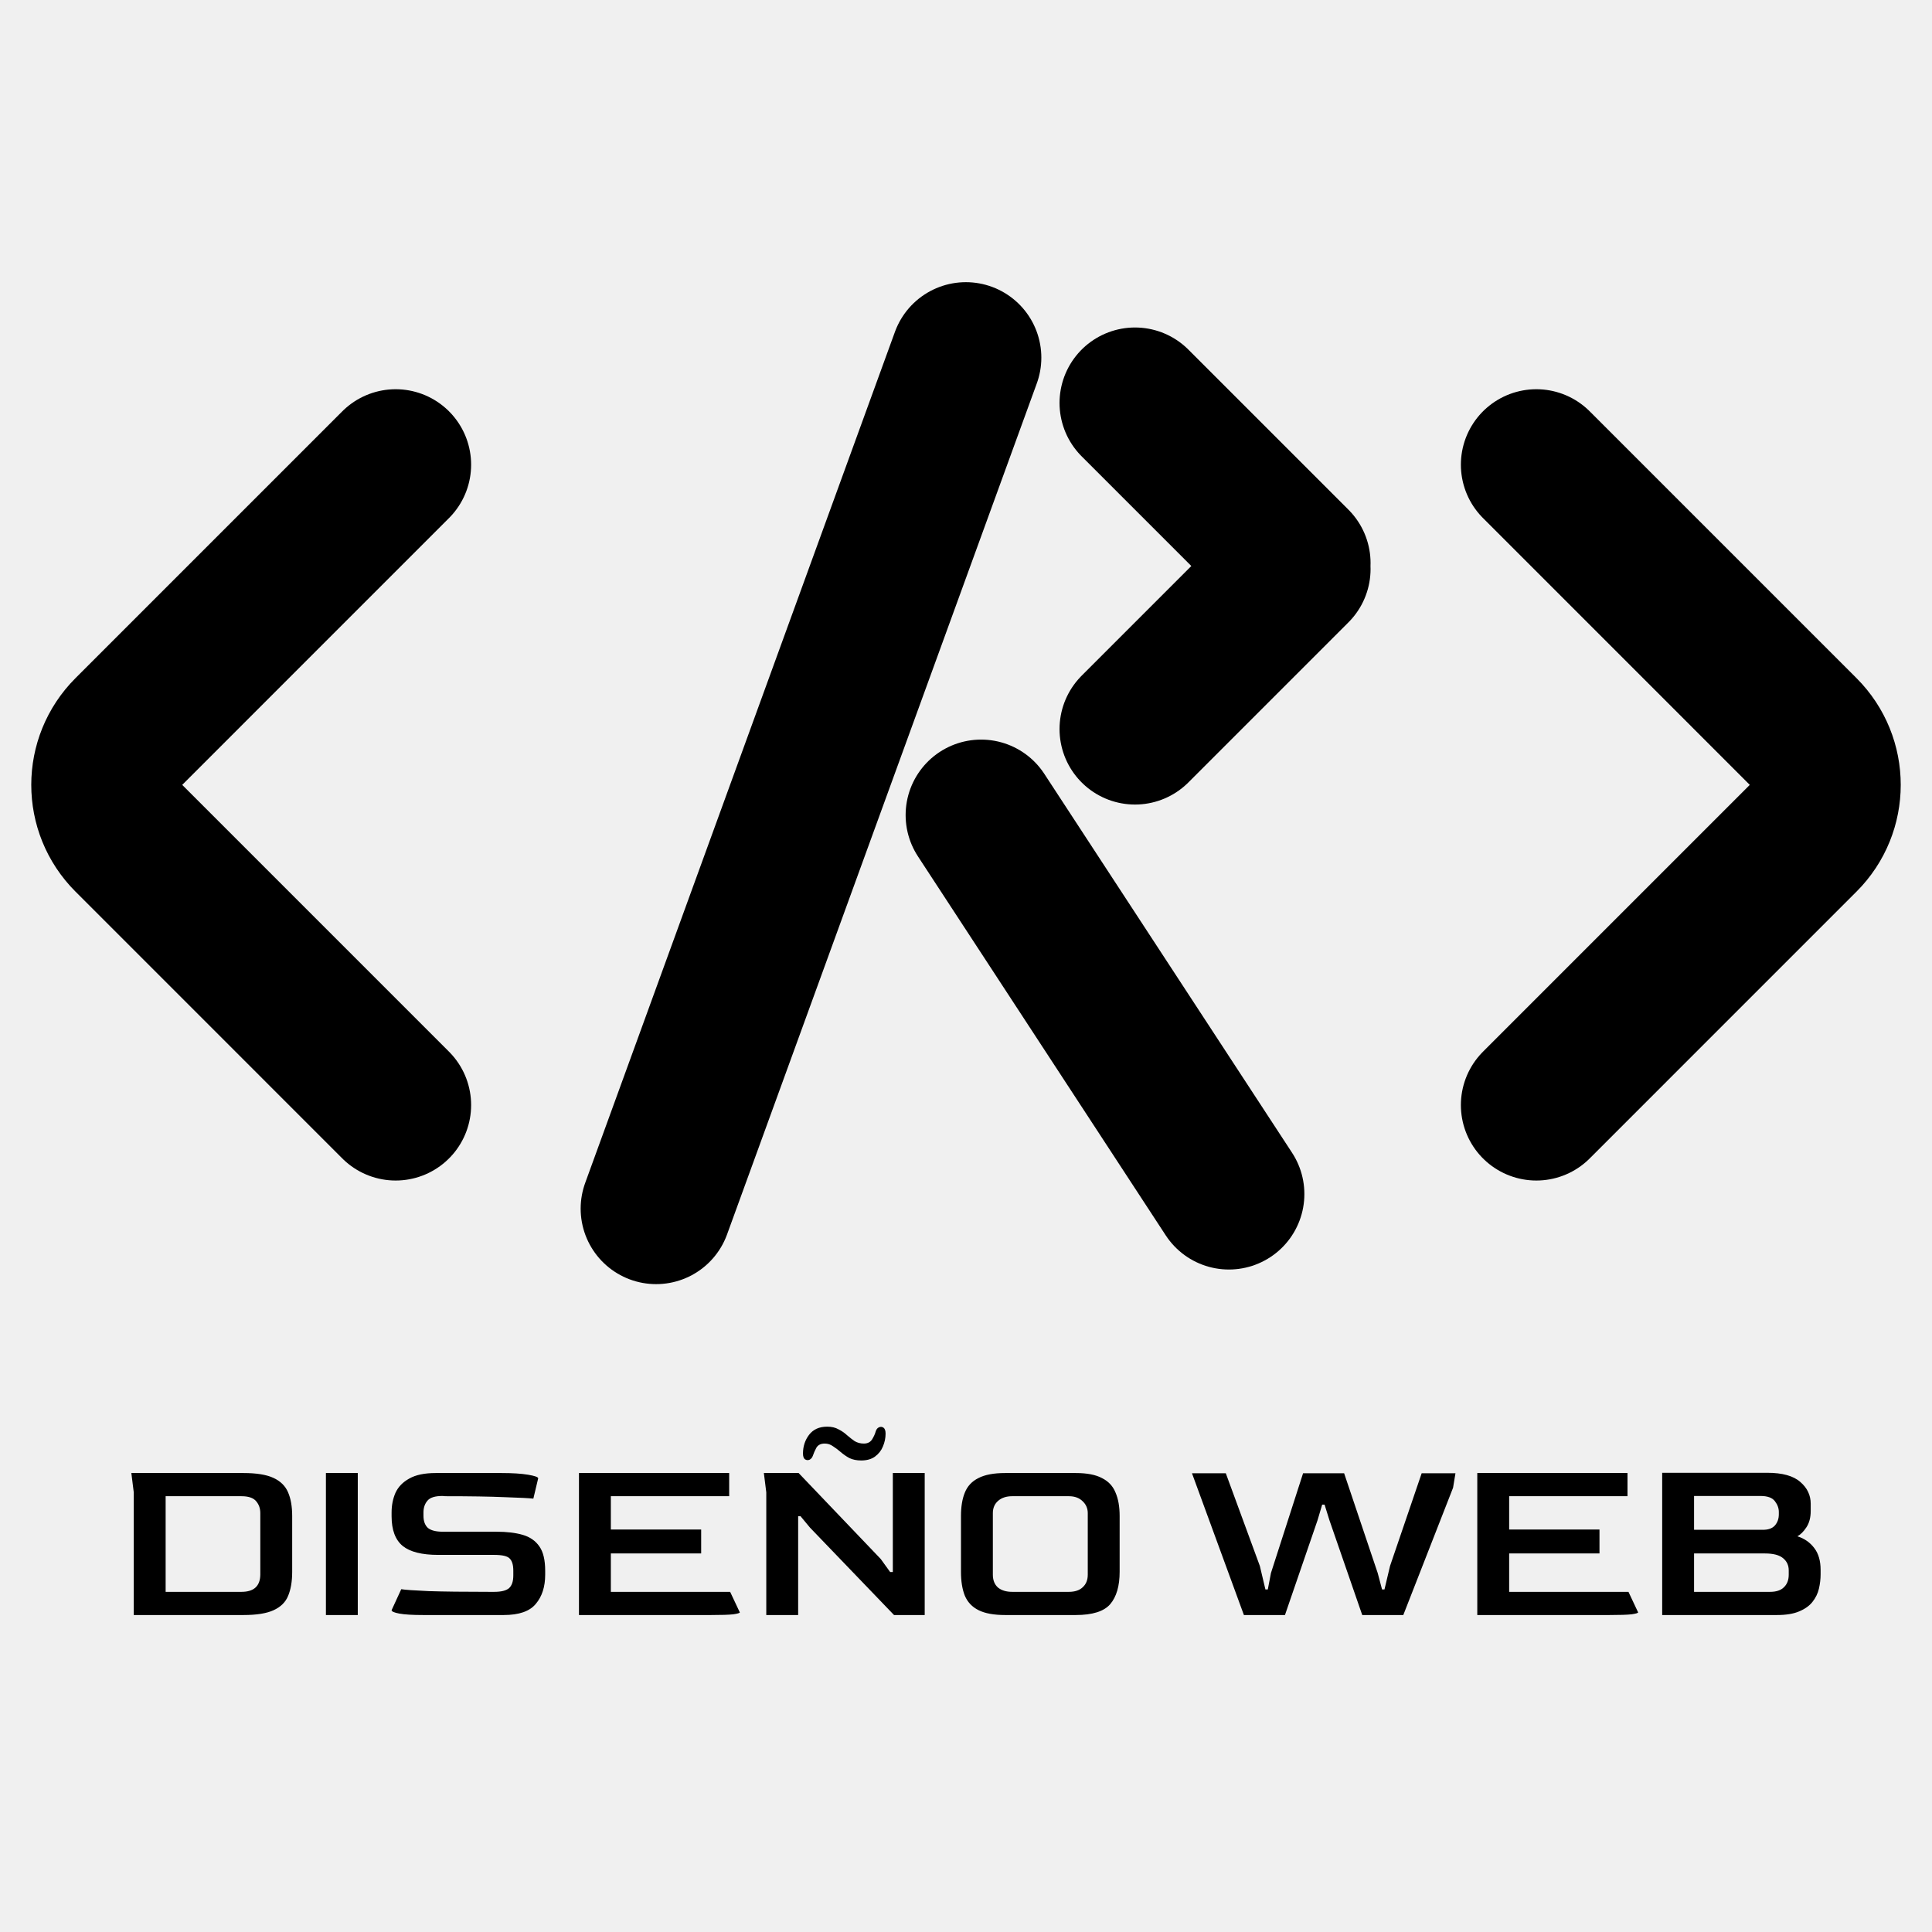
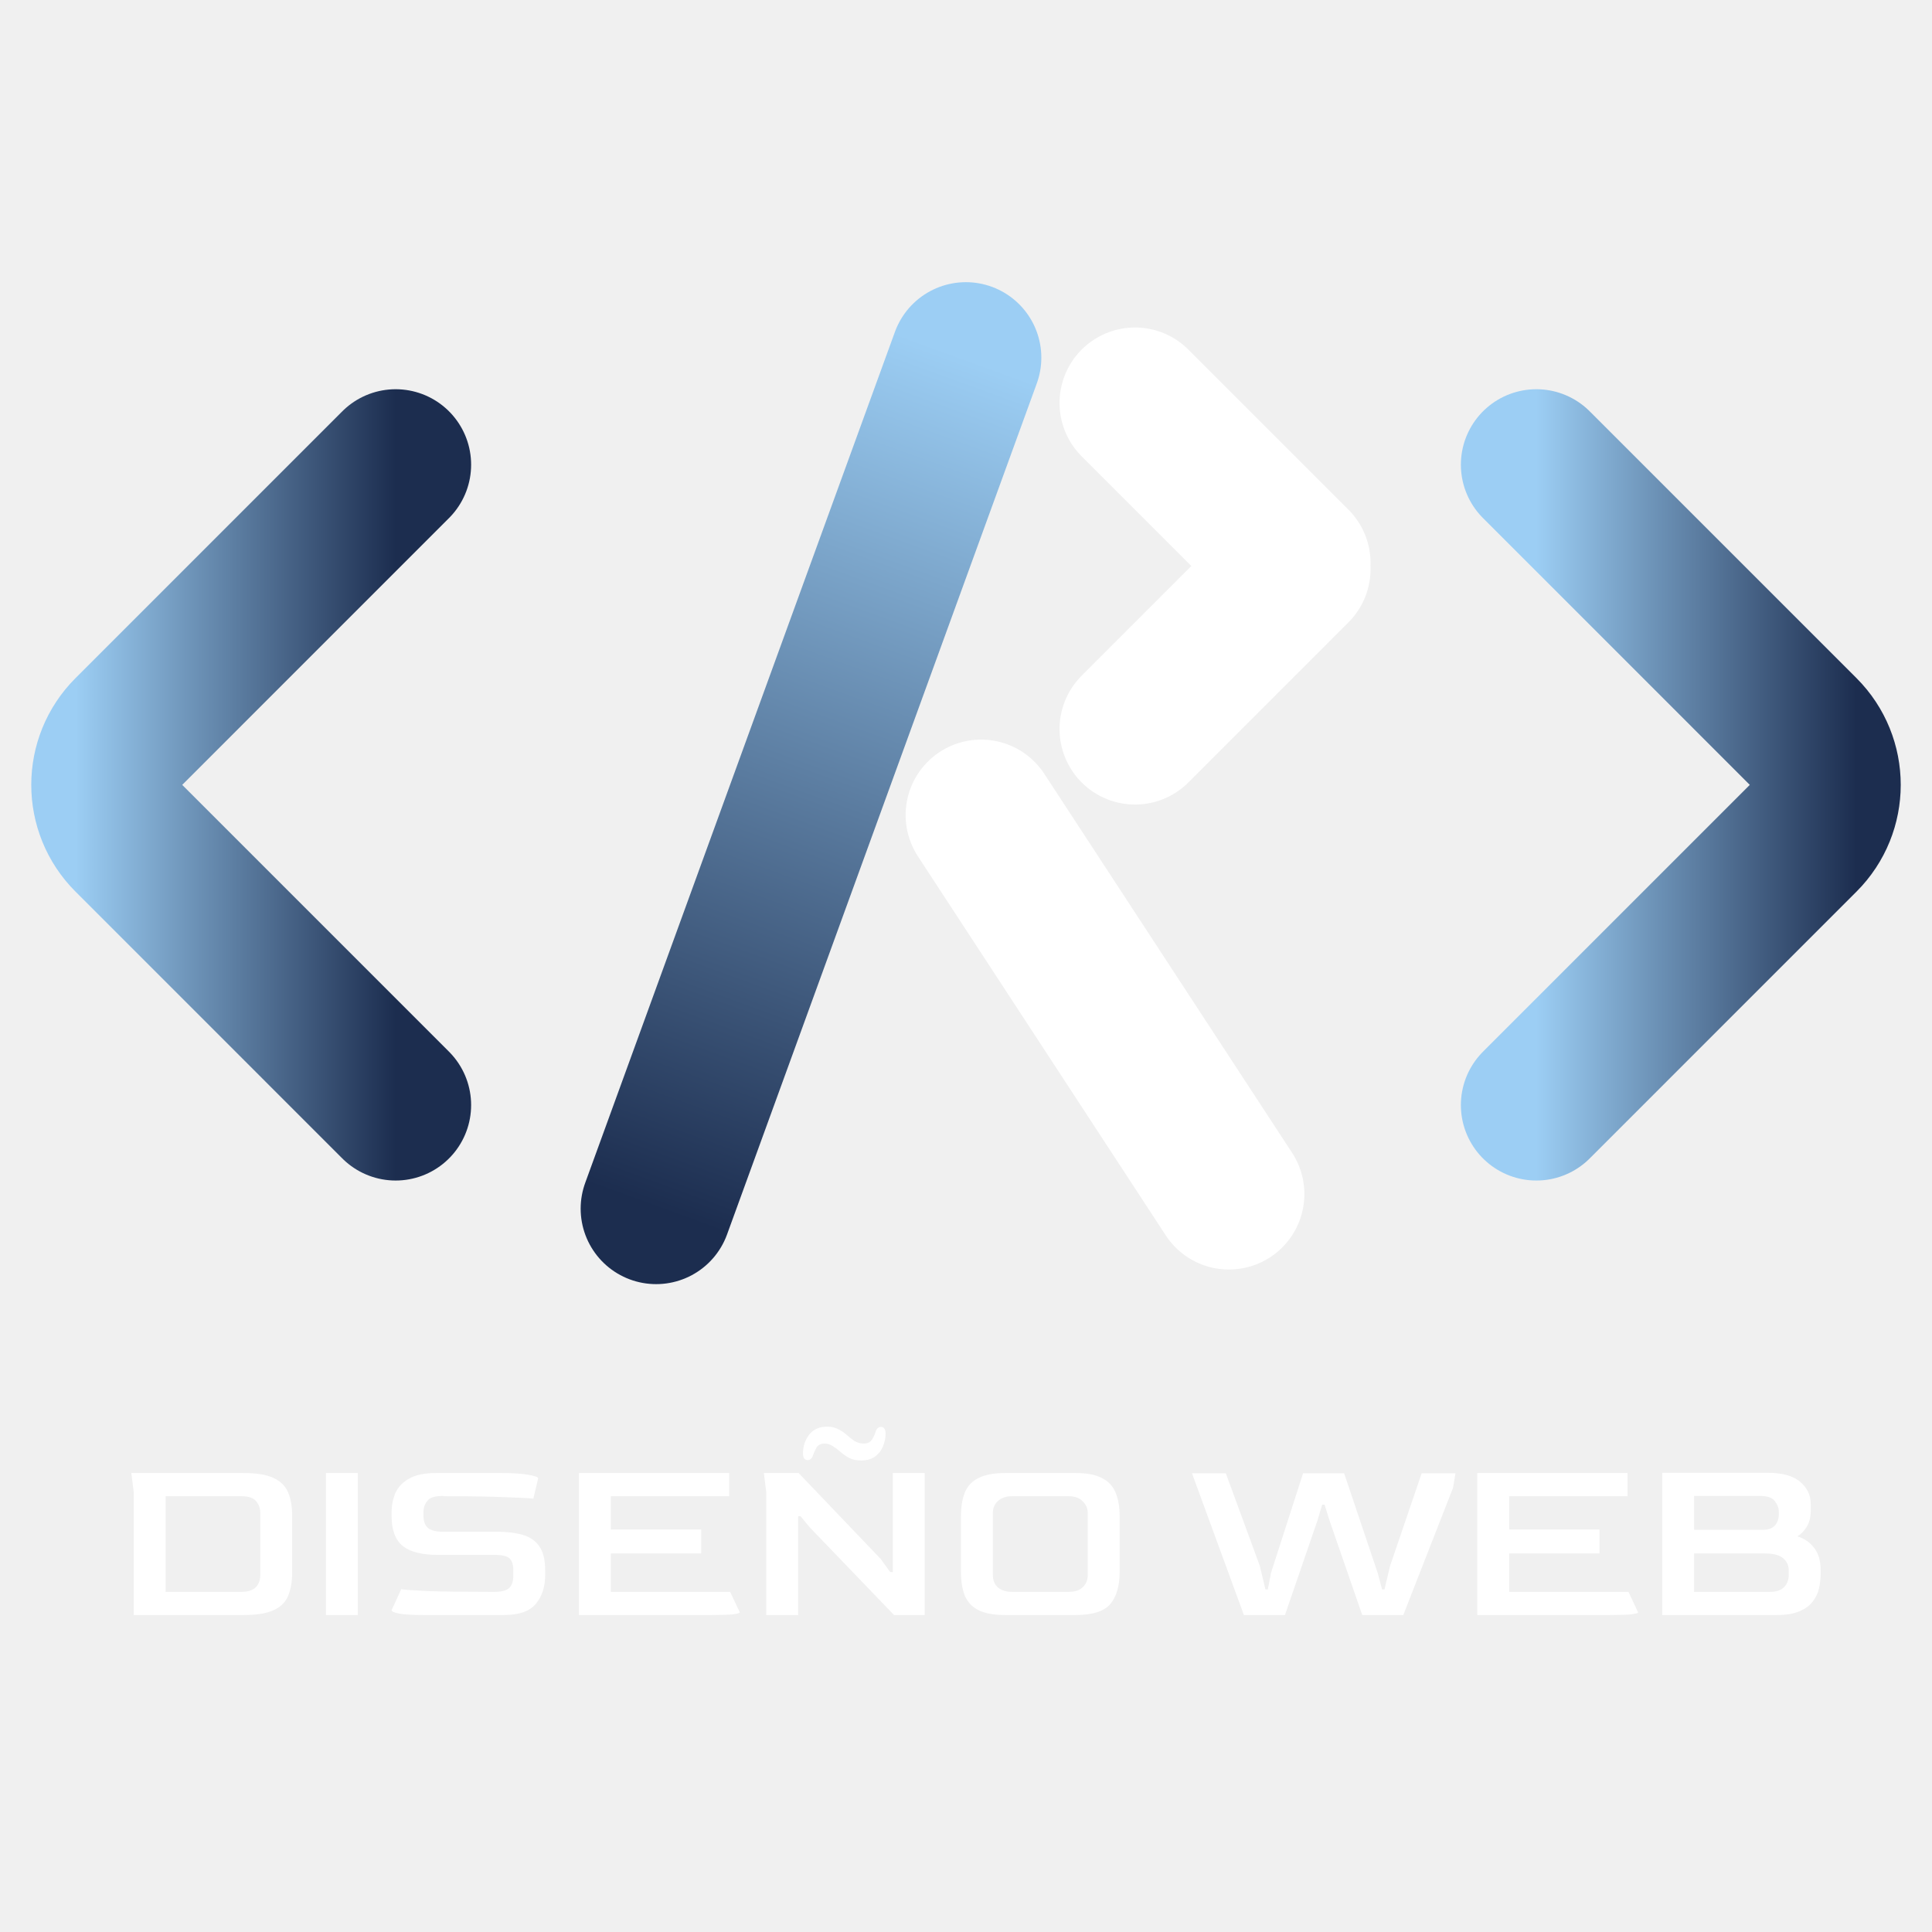
<svg xmlns="http://www.w3.org/2000/svg" width="128" height="128" viewBox="0 0 128 128" fill="none">
-   <path d="M26.213 30.787L8.536 48.465C6.583 50.417 6.583 53.583 8.536 55.535L26.213 73.213" stroke="black" stroke-width="10" stroke-linecap="round" />
-   <path d="M101.787 73.213L119.464 55.535C121.417 53.583 121.417 50.417 119.464 48.465L101.787 30.787" stroke="black" stroke-width="10" stroke-linecap="round" />
-   <path d="M63.991 23.695L43.47 80.077" stroke="black" stroke-width="10" stroke-linecap="round" />
-   <path d="M65 54L81.418 79.109" stroke="black" stroke-width="10" stroke-linecap="round" />
-   <path d="M75.197 26.697L85.803 37.303M75.197 48.303L85.803 37.697" stroke="black" stroke-width="10" stroke-linecap="round" />
-   <path d="M8.862 107V98.872L8.702 97.592H16.126C16.99 97.592 17.651 97.699 18.11 97.912C18.579 98.125 18.904 98.445 19.086 98.872C19.267 99.288 19.358 99.811 19.358 100.44V104.136C19.358 104.776 19.267 105.309 19.086 105.736C18.915 106.152 18.595 106.467 18.126 106.68C17.667 106.893 17 107 16.126 107H8.862ZM10.974 105.464H15.998C16.819 105.464 17.235 105.085 17.246 104.328V100.248C17.246 99.939 17.155 99.677 16.974 99.464C16.793 99.24 16.467 99.128 15.998 99.128H10.974V105.464ZM21.593 107V97.592H23.704V107H21.593ZM28.056 107C27.331 107 26.798 106.968 26.456 106.904C26.115 106.84 25.944 106.765 25.944 106.68L26.584 105.288C26.83 105.331 27.438 105.373 28.408 105.416C29.39 105.448 30.734 105.464 32.44 105.464H32.744C33.203 105.464 33.528 105.384 33.72 105.224C33.912 105.053 34.008 104.771 34.008 104.376V104.056C34.008 103.683 33.928 103.416 33.768 103.256C33.619 103.096 33.278 103.016 32.744 103.016H29.032C27.955 103.016 27.171 102.819 26.68 102.424C26.19 102.019 25.944 101.363 25.944 100.456V100.2C25.944 99.731 26.03 99.299 26.2 98.904C26.382 98.509 26.686 98.195 27.112 97.96C27.539 97.715 28.126 97.592 28.872 97.592H33.224C33.95 97.592 34.536 97.629 34.984 97.704C35.432 97.779 35.656 97.859 35.656 97.944L35.336 99.288C35.059 99.256 34.43 99.224 33.448 99.192C32.467 99.149 31.15 99.128 29.496 99.128L29.32 99.112C28.83 99.112 28.499 99.213 28.328 99.416C28.158 99.608 28.067 99.853 28.056 100.152V100.424C28.056 100.776 28.152 101.043 28.344 101.224C28.547 101.395 28.878 101.48 29.336 101.48H32.888C33.571 101.48 34.152 101.549 34.632 101.688C35.112 101.827 35.48 102.083 35.736 102.456C35.992 102.819 36.12 103.357 36.12 104.072V104.328C36.12 105.128 35.912 105.773 35.496 106.264C35.091 106.755 34.382 107 33.368 107H28.056ZM38.358 107V97.592H48.31V99.128H40.47V101.336H46.454V102.92H40.47V105.464H48.374L49.014 106.824C49.014 106.867 48.87 106.909 48.582 106.952C48.294 106.984 47.798 107 47.094 107H38.358ZM50.768 107V98.872L50.608 97.592H52.912L58.352 103.288L58.976 104.152H59.152V97.592H61.264V107H59.232L53.664 101.208L53.04 100.456H52.88V107H50.768ZM57.056 96.76C56.758 96.76 56.496 96.707 56.272 96.6C56.059 96.483 55.867 96.349 55.696 96.2C55.526 96.051 55.355 95.923 55.184 95.816C55.024 95.699 54.843 95.64 54.64 95.64C54.373 95.64 54.187 95.736 54.08 95.928C53.984 96.109 53.91 96.28 53.856 96.44C53.813 96.568 53.739 96.659 53.632 96.712C53.526 96.755 53.424 96.744 53.328 96.68C53.243 96.616 53.2 96.488 53.2 96.296C53.2 95.827 53.334 95.416 53.6 95.064C53.877 94.701 54.278 94.52 54.8 94.52C55.099 94.52 55.349 94.579 55.552 94.696C55.766 94.803 55.952 94.931 56.112 95.08C56.283 95.229 56.453 95.363 56.624 95.48C56.806 95.587 57.008 95.64 57.232 95.64C57.477 95.64 57.659 95.549 57.776 95.368C57.894 95.176 57.974 95 58.016 94.84C58.059 94.701 58.128 94.611 58.224 94.568C58.331 94.515 58.432 94.52 58.528 94.584C58.624 94.648 58.672 94.781 58.672 94.984C58.672 95.272 58.614 95.555 58.496 95.832C58.389 96.099 58.214 96.323 57.968 96.504C57.733 96.675 57.429 96.76 57.056 96.76ZM66.595 107C65.848 107 65.261 106.893 64.835 106.68C64.408 106.467 64.104 106.147 63.923 105.72C63.752 105.293 63.667 104.765 63.667 104.136V100.44C63.667 99.821 63.752 99.304 63.923 98.888C64.094 98.461 64.392 98.141 64.819 97.928C65.246 97.704 65.838 97.592 66.595 97.592H71.267C72.013 97.592 72.595 97.704 73.011 97.928C73.438 98.141 73.736 98.461 73.907 98.888C74.088 99.304 74.179 99.821 74.179 100.44V104.136C74.179 105.075 73.971 105.789 73.555 106.28C73.139 106.76 72.376 107 71.267 107H66.595ZM67.059 105.464H70.819C71.213 105.464 71.517 105.363 71.731 105.16C71.955 104.957 72.067 104.68 72.067 104.328V100.248C72.067 99.939 71.955 99.677 71.731 99.464C71.507 99.24 71.203 99.128 70.819 99.128H67.059C66.675 99.128 66.365 99.229 66.131 99.432C65.896 99.635 65.779 99.907 65.779 100.248V104.328C65.779 104.691 65.891 104.973 66.115 105.176C66.35 105.368 66.664 105.464 67.059 105.464ZM82.412 107L78.972 97.608H81.213L83.469 103.752L83.837 105.304H83.996L84.204 104.216L86.332 97.608H89.052L91.276 104.216L91.564 105.304H91.725L92.093 103.752L94.189 97.608H96.428L96.269 98.568L92.972 107H90.252L88.076 100.712L87.757 99.688H87.597L87.293 100.712L85.132 107H82.412ZM97.874 107V97.592H107.826V99.128H99.986V101.336H105.97V102.92H99.986V105.464H107.89L108.53 106.824C108.53 106.867 108.386 106.909 108.098 106.952C107.81 106.984 107.314 107 106.61 107H97.874ZM110.124 107V97.576H117.084C118.086 97.576 118.817 97.779 119.276 98.184C119.734 98.579 119.964 99.059 119.964 99.624V100.104C119.964 100.541 119.868 100.904 119.676 101.192C119.494 101.469 119.297 101.667 119.084 101.784C119.553 101.933 119.926 102.195 120.204 102.568C120.481 102.931 120.62 103.411 120.62 104.008V104.296C120.62 104.616 120.582 104.936 120.508 105.256C120.433 105.576 120.289 105.869 120.076 106.136C119.873 106.392 119.58 106.6 119.196 106.76C118.822 106.92 118.332 107 117.724 107H110.124ZM112.236 101.352H116.748C117.121 101.363 117.398 101.272 117.58 101.08C117.761 100.877 117.852 100.627 117.852 100.328V100.168C117.852 99.923 117.766 99.688 117.596 99.464C117.425 99.229 117.105 99.112 116.636 99.112H112.236V101.352ZM112.236 105.464H117.276C117.681 105.464 117.985 105.363 118.188 105.16C118.401 104.957 118.508 104.68 118.508 104.328V104.04C118.508 103.709 118.385 103.443 118.14 103.24C117.894 103.027 117.489 102.92 116.924 102.92H112.236V105.464Z" fill="black" />
+   <path d="M26.213 30.787L8.536 48.465C6.583 50.417 6.583 53.583 8.536 55.535L26.213 73.213" stroke="url(#paint0_linear_47_2)" stroke-width="10" stroke-linecap="round" />
+   <path d="M101.787 73.213L119.464 55.535C121.417 53.583 121.417 50.417 119.464 48.465L101.787 30.787" stroke="url(#paint1_linear_47_2)" stroke-width="10" stroke-linecap="round" />
+   <path d="M63.991 23.695L43.47 80.077" stroke="url(#paint2_linear_47_2)" stroke-width="10" stroke-linecap="round" />
+   <path d="M65 54L81.418 79.109" stroke="white" stroke-width="10" stroke-linecap="round" />
+   <path d="M75.197 26.697L85.803 37.303M75.197 48.303L85.803 37.697" stroke="white" stroke-width="10" stroke-linecap="round" />
+   <path d="M8.862 107V98.872L8.702 97.592H16.126C16.99 97.592 17.651 97.699 18.11 97.912C18.579 98.125 18.904 98.445 19.086 98.872C19.267 99.288 19.358 99.811 19.358 100.44V104.136C19.358 104.776 19.267 105.309 19.086 105.736C18.915 106.152 18.595 106.467 18.126 106.68C17.667 106.893 17 107 16.126 107H8.862ZM10.974 105.464H15.998C16.819 105.464 17.235 105.085 17.246 104.328V100.248C17.246 99.939 17.155 99.677 16.974 99.464C16.793 99.24 16.467 99.128 15.998 99.128H10.974V105.464ZM21.593 107V97.592H23.704V107H21.593ZM28.056 107C27.331 107 26.798 106.968 26.456 106.904C26.115 106.84 25.944 106.765 25.944 106.68L26.584 105.288C26.83 105.331 27.438 105.373 28.408 105.416C29.39 105.448 30.734 105.464 32.44 105.464H32.744C33.203 105.464 33.528 105.384 33.72 105.224C33.912 105.053 34.008 104.771 34.008 104.376V104.056C34.008 103.683 33.928 103.416 33.768 103.256C33.619 103.096 33.278 103.016 32.744 103.016H29.032C27.955 103.016 27.171 102.819 26.68 102.424C26.19 102.019 25.944 101.363 25.944 100.456V100.2C25.944 99.731 26.03 99.299 26.2 98.904C26.382 98.509 26.686 98.195 27.112 97.96C27.539 97.715 28.126 97.592 28.872 97.592H33.224C33.95 97.592 34.536 97.629 34.984 97.704C35.432 97.779 35.656 97.859 35.656 97.944L35.336 99.288C35.059 99.256 34.43 99.224 33.448 99.192C32.467 99.149 31.15 99.128 29.496 99.128L29.32 99.112C28.83 99.112 28.499 99.213 28.328 99.416C28.158 99.608 28.067 99.853 28.056 100.152V100.424C28.056 100.776 28.152 101.043 28.344 101.224C28.547 101.395 28.878 101.48 29.336 101.48H32.888C33.571 101.48 34.152 101.549 34.632 101.688C35.112 101.827 35.48 102.083 35.736 102.456C35.992 102.819 36.12 103.357 36.12 104.072V104.328C36.12 105.128 35.912 105.773 35.496 106.264C35.091 106.755 34.382 107 33.368 107H28.056ZM38.358 107V97.592H48.31V99.128H40.47V101.336H46.454V102.92H40.47V105.464H48.374L49.014 106.824C49.014 106.867 48.87 106.909 48.582 106.952C48.294 106.984 47.798 107 47.094 107H38.358ZM50.768 107V98.872L50.608 97.592H52.912L58.352 103.288L58.976 104.152H59.152V97.592H61.264V107H59.232L53.664 101.208L53.04 100.456H52.88V107H50.768ZM57.056 96.76C56.758 96.76 56.496 96.707 56.272 96.6C56.059 96.483 55.867 96.349 55.696 96.2C55.526 96.051 55.355 95.923 55.184 95.816C55.024 95.699 54.843 95.64 54.64 95.64C54.373 95.64 54.187 95.736 54.08 95.928C53.984 96.109 53.91 96.28 53.856 96.44C53.813 96.568 53.739 96.659 53.632 96.712C53.526 96.755 53.424 96.744 53.328 96.68C53.243 96.616 53.2 96.488 53.2 96.296C53.2 95.827 53.334 95.416 53.6 95.064C53.877 94.701 54.278 94.52 54.8 94.52C55.099 94.52 55.349 94.579 55.552 94.696C55.766 94.803 55.952 94.931 56.112 95.08C56.283 95.229 56.453 95.363 56.624 95.48C56.806 95.587 57.008 95.64 57.232 95.64C57.477 95.64 57.659 95.549 57.776 95.368C57.894 95.176 57.974 95 58.016 94.84C58.059 94.701 58.128 94.611 58.224 94.568C58.331 94.515 58.432 94.52 58.528 94.584C58.624 94.648 58.672 94.781 58.672 94.984C58.672 95.272 58.614 95.555 58.496 95.832C58.389 96.099 58.214 96.323 57.968 96.504C57.733 96.675 57.429 96.76 57.056 96.76ZM66.595 107C65.848 107 65.261 106.893 64.835 106.68C64.408 106.467 64.104 106.147 63.923 105.72C63.752 105.293 63.667 104.765 63.667 104.136V100.44C63.667 99.821 63.752 99.304 63.923 98.888C64.094 98.461 64.392 98.141 64.819 97.928C65.246 97.704 65.838 97.592 66.595 97.592H71.267C72.013 97.592 72.595 97.704 73.011 97.928C73.438 98.141 73.736 98.461 73.907 98.888C74.088 99.304 74.179 99.821 74.179 100.44V104.136C74.179 105.075 73.971 105.789 73.555 106.28C73.139 106.76 72.376 107 71.267 107H66.595ZM67.059 105.464H70.819C71.213 105.464 71.517 105.363 71.731 105.16C71.955 104.957 72.067 104.68 72.067 104.328V100.248C72.067 99.939 71.955 99.677 71.731 99.464C71.507 99.24 71.203 99.128 70.819 99.128H67.059C66.675 99.128 66.365 99.229 66.131 99.432C65.896 99.635 65.779 99.907 65.779 100.248V104.328C65.779 104.691 65.891 104.973 66.115 105.176C66.35 105.368 66.664 105.464 67.059 105.464ZM82.412 107L78.972 97.608H81.213L83.469 103.752L83.837 105.304H83.996L84.204 104.216L86.332 97.608H89.052L91.276 104.216L91.564 105.304H91.725L92.093 103.752L94.189 97.608H96.428L96.269 98.568L92.972 107H90.252L88.076 100.712L87.757 99.688H87.597L87.293 100.712L85.132 107H82.412ZM97.874 107V97.592H107.826V99.128H99.986V101.336H105.97V102.92H99.986V105.464H107.89L108.53 106.824C108.53 106.867 108.386 106.909 108.098 106.952C107.81 106.984 107.314 107 106.61 107H97.874ZM110.124 107V97.576H117.084C118.086 97.576 118.817 97.779 119.276 98.184C119.734 98.579 119.964 99.059 119.964 99.624V100.104C119.964 100.541 119.868 100.904 119.676 101.192C119.494 101.469 119.297 101.667 119.084 101.784C119.553 101.933 119.926 102.195 120.204 102.568C120.481 102.931 120.62 103.411 120.62 104.008V104.296C120.62 104.616 120.582 104.936 120.508 105.256C120.433 105.576 120.289 105.869 120.076 106.136C119.873 106.392 119.58 106.6 119.196 106.76C118.822 106.92 118.332 107 117.724 107H110.124ZM112.236 101.352H116.748C117.121 101.363 117.398 101.272 117.58 101.08C117.761 100.877 117.852 100.627 117.852 100.328V100.168C117.852 99.923 117.766 99.688 117.596 99.464C117.425 99.229 117.105 99.112 116.636 99.112H112.236V101.352ZM112.236 105.464H117.276C117.681 105.464 117.985 105.363 118.188 105.16C118.401 104.957 118.508 104.68 118.508 104.328V104.04C118.508 103.709 118.385 103.443 118.14 103.24C117.894 103.027 117.489 102.92 116.924 102.92H112.236V105.464Z" fill="white" />
+   <defs>
+     <linearGradient id="paint0_linear_47_2" x1="5" y1="52" x2="26.213" y2="52" gradientUnits="userSpaceOnUse">
+       <stop stop-color="#9CCEF4" />
+       <stop offset="1" stop-color="#1C2D4F" />
+     </linearGradient>
+     <linearGradient id="paint1_linear_47_2" x1="101.787" y1="52" x2="123" y2="52" gradientUnits="userSpaceOnUse">
+       <stop stop-color="#9CCEF4" />
+       <stop offset="1" stop-color="#1C2D4F" />
+     </linearGradient>
+     <linearGradient id="paint2_linear_47_2" x1="63.521" y1="23.524" x2="43" y2="79.906" gradientUnits="userSpaceOnUse">
+       <stop stop-color="#9CCEF4" />
+       <stop offset="1" stop-color="#1C2D4F" />
+     </linearGradient>
+   </defs>
</svg>
